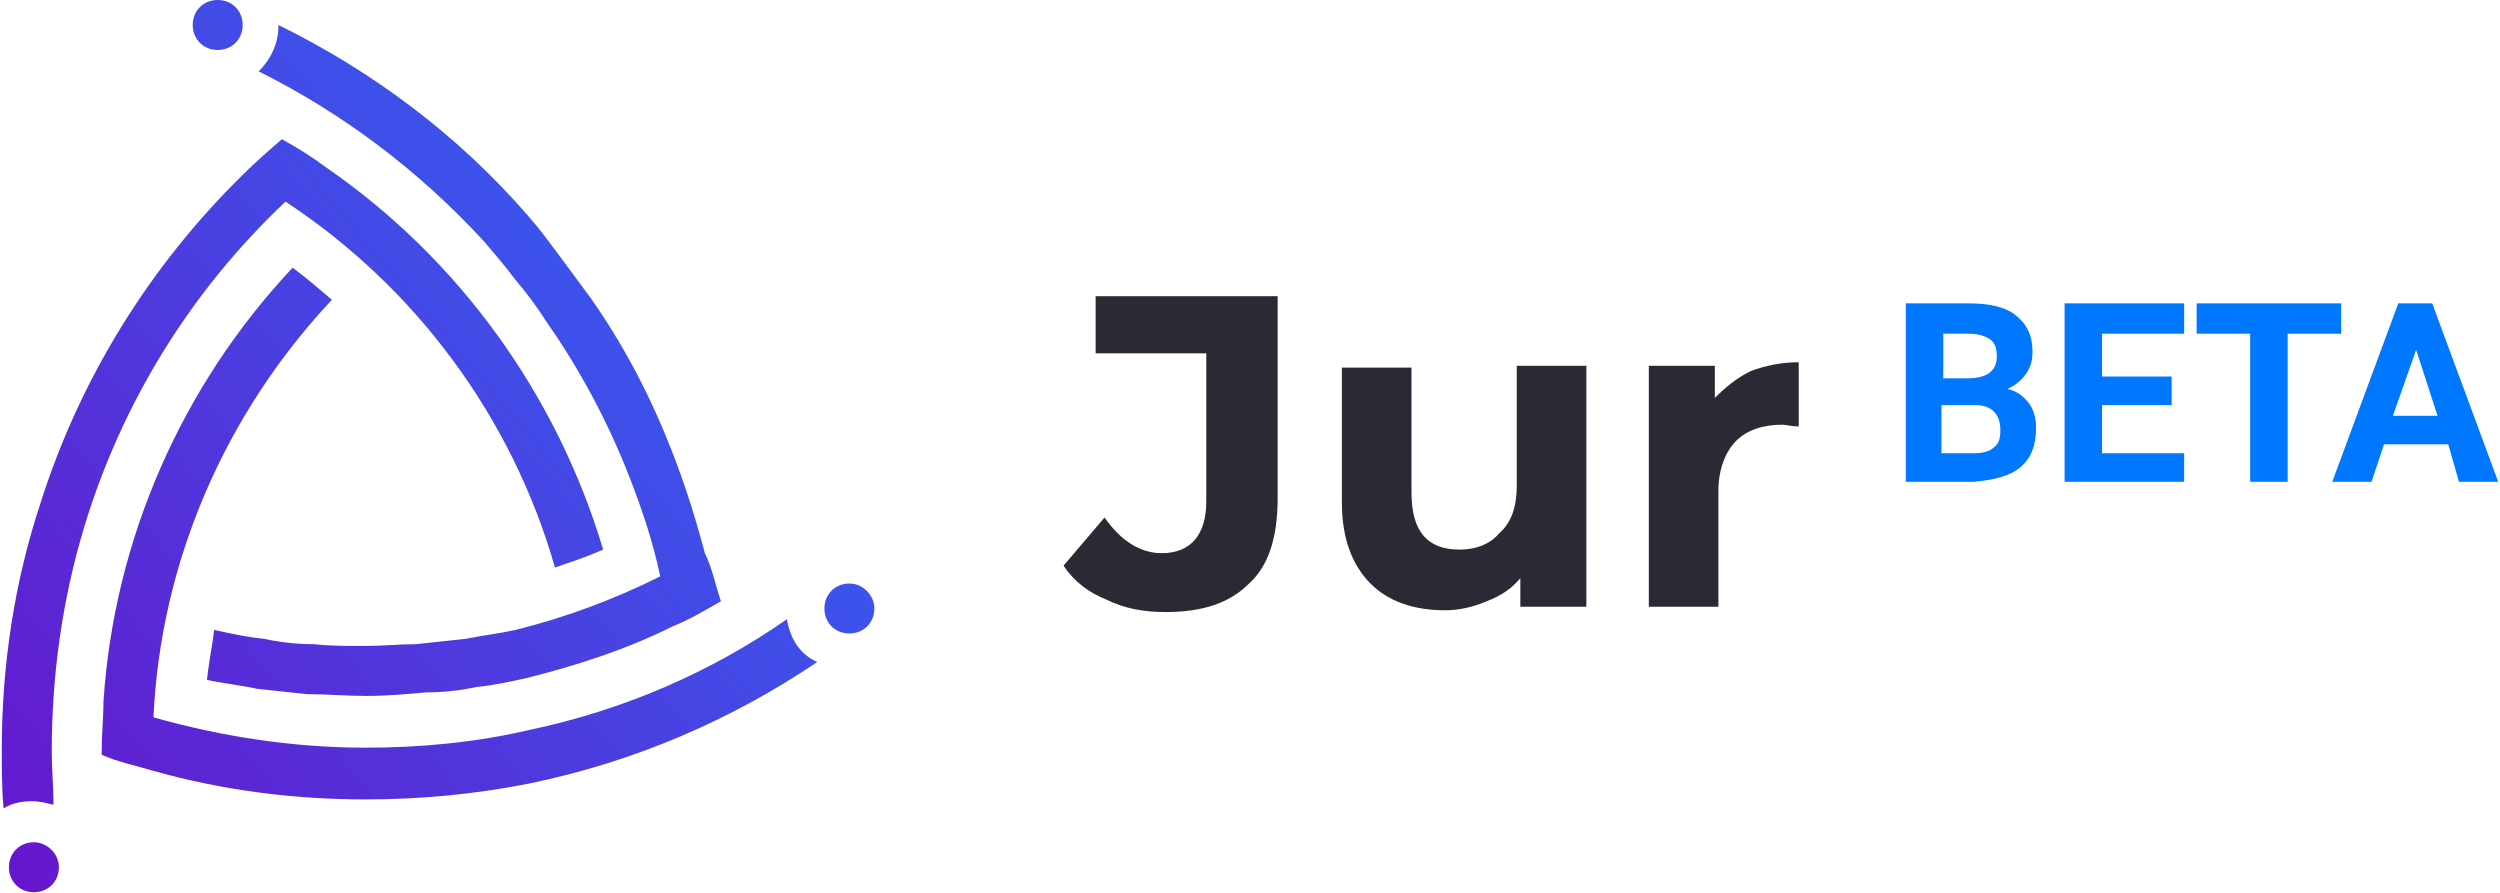
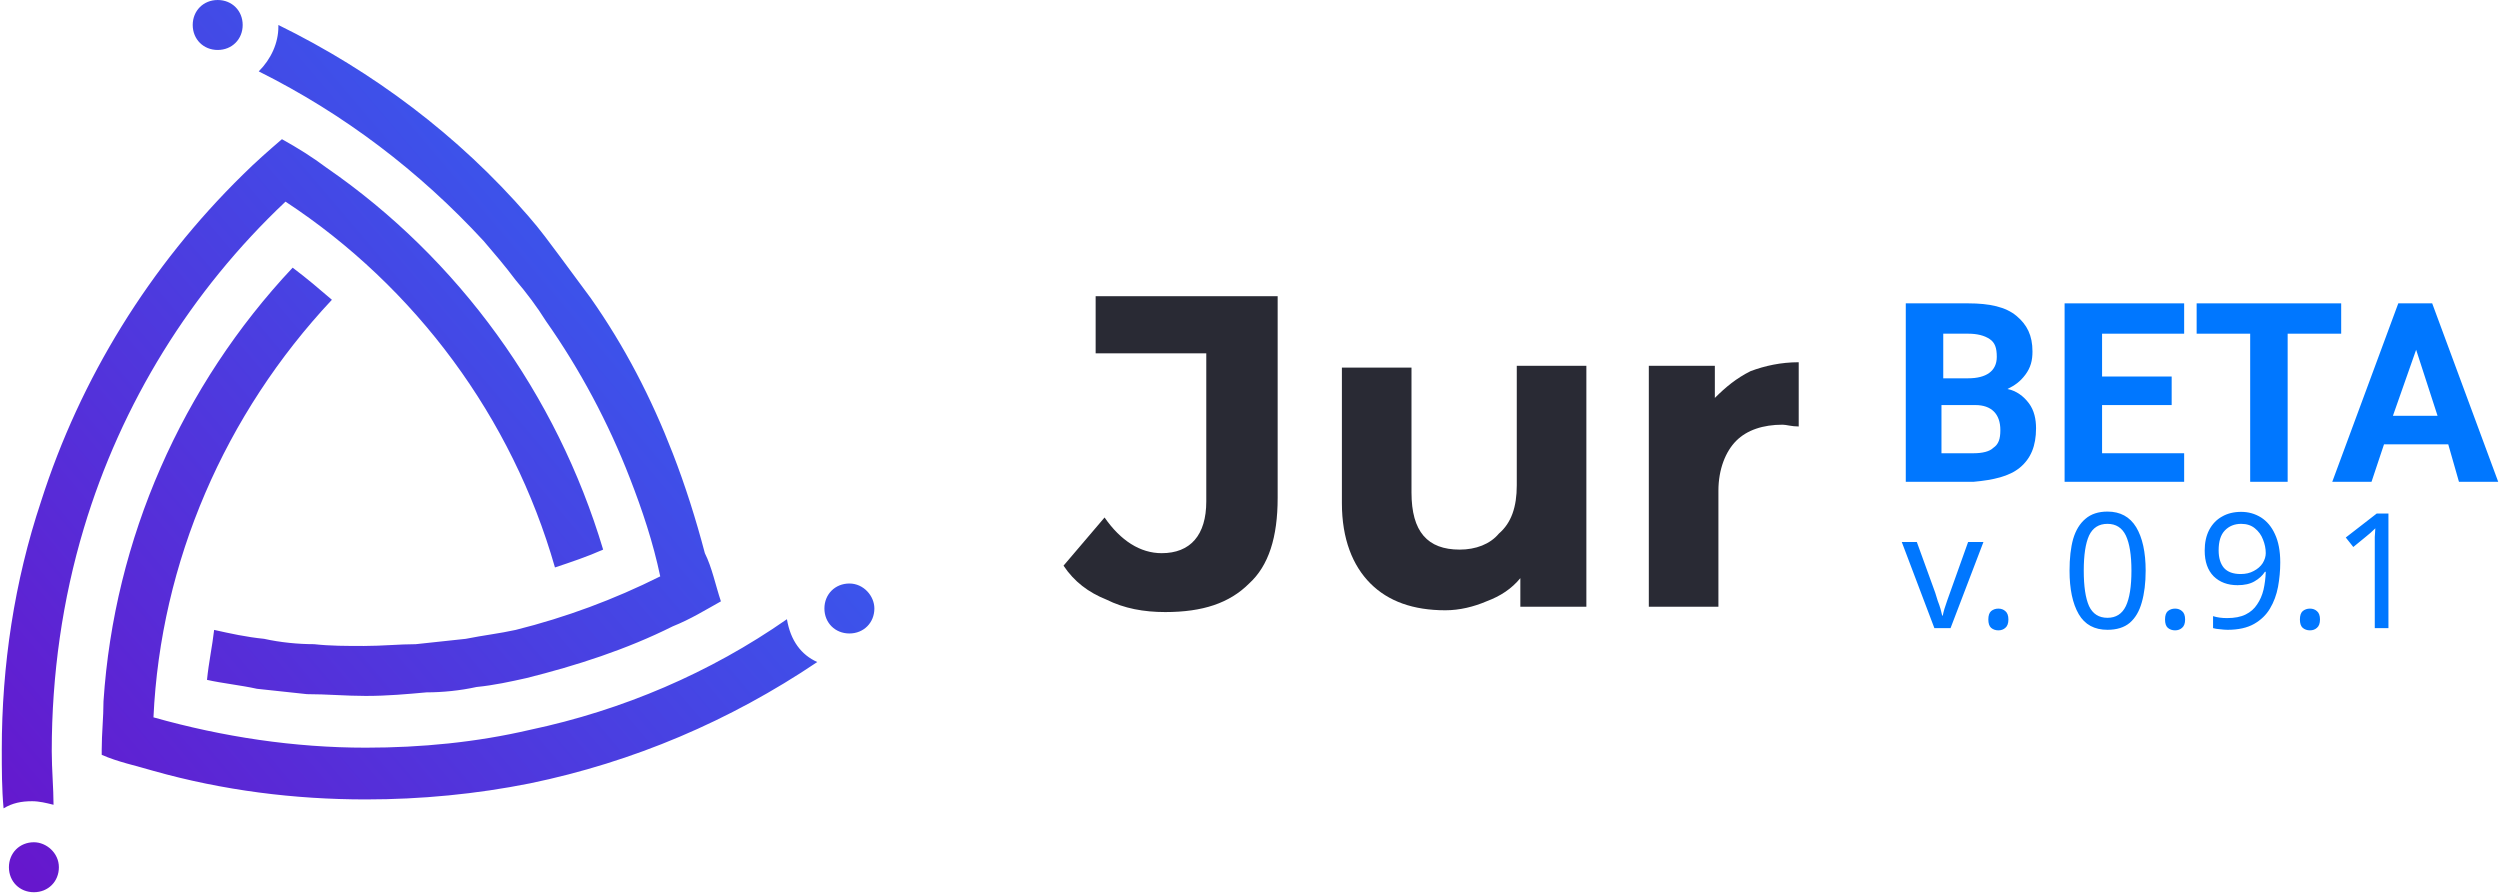
<svg xmlns="http://www.w3.org/2000/svg" version="1.1" id="Livello_1" x="0px" y="0px" width="140.1px" height="50px" viewBox="0 0 140.1 50" enable-background="new 0 0 140.1 50" xml:space="preserve">
  <g id="Grupo_685" transform="translate(-95 -29)">
    <g id="Logo_White" transform="translate(149 59)">
      <g enable-background="new    ">
        <path fill="#292A34" d="M8,3.6C7,3.2,6.2,2.6,5.6,1.7L7.9-1C8.8,0.3,9.9,1,11.1,1c1.6,0,2.5-1,2.5-2.9v-8.3H7.4v-3.2h10.2v11.3     c0,2.2-0.5,3.8-1.6,4.8c-1.1,1.1-2.6,1.6-4.7,1.6C10.1,4.3,9,4.1,8,3.6z" />
        <path fill="#292A34" d="M34.9-9.5V4h-3.7V2.4c-0.5,0.6-1.1,1-1.9,1.3C28.6,4,27.8,4.2,27,4.2c-1.8,0-3.2-0.5-4.2-1.5     c-1-1-1.6-2.5-1.6-4.5v-7.6h3.9v7c0,2.2,0.9,3.2,2.7,3.2c0.9,0,1.7-0.3,2.2-0.9C30.7-0.7,31-1.6,31-2.8v-6.7H34.9z" />
        <path fill="#292A34" d="M44.1-9.2c0.8-0.3,1.7-0.5,2.7-0.5v3.6c-0.4,0-0.7-0.1-0.9-0.1c-1.1,0-2,0.3-2.6,0.9     c-0.6,0.6-1,1.6-1,2.8V4h-3.9V-9.5h3.7v1.8C42.7-8.3,43.3-8.8,44.1-9.2z" />
      </g>
      <linearGradient id="Trazado_5_1_" gradientUnits="userSpaceOnUse" x1="7.844" y1="13.903" x2="6.698" y2="12.903" gradientTransform="matrix(49.0371 0 0 -49.9977 -387.336 663.8564)">
        <stop offset="0" style="stop-color:#2574FB" />
        <stop offset="1" style="stop-color:#6A11CA" />
      </linearGradient>
      <path id="Trazado_5" fill="url(#Trazado_5_1_)" d="M-8.2,7.1c-4.9,3.3-10.3,5.6-16.1,6.8c-3,0.6-6.1,0.9-9.2,0.9    c-4,0-8-0.5-11.9-1.6c-1-0.3-2-0.5-2.9-0.9v-0.3c0-0.9,0.1-1.8,0.1-2.7c0.6-9.1,4.4-17.7,10.6-24.3c0.8,0.6,1.5,1.2,2.2,1.8    c-6,6.4-9.6,14.7-10,23.4c3.9,1.1,7.9,1.7,11.9,1.7c3.1,0,6.2-0.3,9.2-1c5.2-1.1,10.1-3.2,14.4-6.2C-9.7,5.9-9.1,6.7-8.2,7.1z     M-20.2,0.8c-0.9,0.4-1.8,0.7-2.7,1c-2.4-8.4-7.8-15.7-15.1-20.5c-5.3,5-9.2,11.3-11.3,18.3c-1.2,4-1.8,8.2-1.8,12.5    c0,1,0.1,2.1,0.1,3c-0.4-0.1-0.8-0.2-1.2-0.2c-0.6,0-1.1,0.1-1.6,0.4c-0.1-1.1-0.1-2.2-0.1-3.3c0-4.7,0.7-9.4,2.2-13.9    c2.2-6.9,6.1-13.2,11.3-18.3c0.7-0.7,1.5-1.4,2.2-2c0.9,0.5,1.7,1,2.5,1.6C-28.3-15.5-22.8-7.9-20.2,0.8z M-13.6,3.7    c-0.9,0.5-1.7,1-2.7,1.4c-2.6,1.3-5.4,2.2-8.2,2.9c-0.9,0.2-1.8,0.4-2.8,0.5c-0.9,0.2-1.9,0.3-2.8,0.3c-1.1,0.1-2.2,0.2-3.4,0.2    c-1.1,0-2.2-0.1-3.3-0.1c-0.9-0.1-1.9-0.2-2.8-0.3c-0.9-0.2-1.9-0.3-2.8-0.5c0.1-1,0.3-1.9,0.4-2.8c0.9,0.2,1.8,0.4,2.8,0.5    c0.9,0.2,1.9,0.3,2.8,0.3c0.9,0.1,1.8,0.1,2.8,0.1c1,0,2-0.1,2.9-0.1c0.9-0.1,1.9-0.2,2.8-0.3c1-0.2,1.9-0.3,2.8-0.5    c2.8-0.7,5.5-1.7,8.1-3c-0.4-1.9-1-3.7-1.7-5.5c-1.2-3.1-2.8-6.1-4.7-8.8c-0.5-0.8-1.1-1.6-1.7-2.3c-0.6-0.8-1.2-1.5-1.8-2.2    c-3.6-3.9-7.8-7.1-12.6-9.5c0.7-0.7,1.1-1.6,1.1-2.5v-0.1c5.3,2.6,10.1,6.2,14,10.7c0.7,0.8,1.2,1.5,1.8,2.3    c0.6,0.8,1.1,1.5,1.7,2.3c1.9,2.7,3.4,5.6,4.6,8.7c0.7,1.8,1.3,3.7,1.8,5.6C-14.1,1.8-13.9,2.8-13.6,3.7L-13.6,3.7z M-40.4-28.6    c0,0.8-0.6,1.4-1.4,1.4c0,0,0,0,0,0c-0.8,0-1.4-0.6-1.4-1.4c0,0,0,0,0,0c0-0.8,0.6-1.4,1.4-1.4C-41-30-40.4-29.4-40.4-28.6    C-40.4-28.6-40.4-28.6-40.4-28.6z M-5,4.1c0,0.8-0.6,1.4-1.4,1.4c0,0,0,0,0,0c-0.8,0-1.4-0.6-1.4-1.4c0-0.8,0.6-1.4,1.4-1.4    C-5.6,2.7-5,3.4-5,4.1z M-50.7,18.6c0,0.8-0.6,1.4-1.4,1.4c-0.8,0-1.4-0.6-1.4-1.4c0,0,0,0,0,0c0-0.8,0.6-1.4,1.4-1.4c0,0,0,0,0,0    C-51.4,17.2-50.7,17.8-50.7,18.6z" />
    </g>
    <g enable-background="new    ">
      <path fill="#0077FF" d="M201.8,56V46h3.5c1.2,0,2.1,0.2,2.7,0.7c0.6,0.5,0.9,1.1,0.9,2c0,0.5-0.1,0.9-0.4,1.3    c-0.3,0.4-0.6,0.6-1,0.8c0.5,0.1,0.9,0.4,1.2,0.8s0.4,0.9,0.4,1.4c0,1-0.3,1.7-0.9,2.2c-0.6,0.5-1.5,0.7-2.6,0.8H201.8z     M203.8,50.2h1.5c1,0,1.6-0.4,1.6-1.2c0-0.5-0.1-0.8-0.4-1c-0.3-0.2-0.7-0.3-1.2-0.3h-1.4V50.2z M203.8,51.7v2.7h1.8    c0.5,0,0.9-0.1,1.1-0.3c0.3-0.2,0.4-0.5,0.4-1c0-0.9-0.5-1.4-1.4-1.4H203.8z" />
      <path fill="#0077FF" d="M216.7,51.7h-3.9v2.7h4.6V56h-6.7V46h6.7v1.7h-4.6v2.4h3.9V51.7z" />
      <path fill="#0077FF" d="M226.2,47.7h-3V56h-2.1v-8.3h-3V46h8.1V47.7z" />
      <path fill="#0077FF" d="M232.2,53.9h-3.6l-0.7,2.1h-2.2l3.7-10h1.9l3.7,10h-2.2L232.2,53.9z M229.1,52.3h2.5l-1.2-3.7L229.1,52.3z    " />
    </g>
  </g>
+   <text transform="matrix(1 0 0 1 106.5746 35.2002)" fill="#0077FF" style="font-family: ArialMT; font-size: 9px;">v. 0.9.1</text>
</svg>
